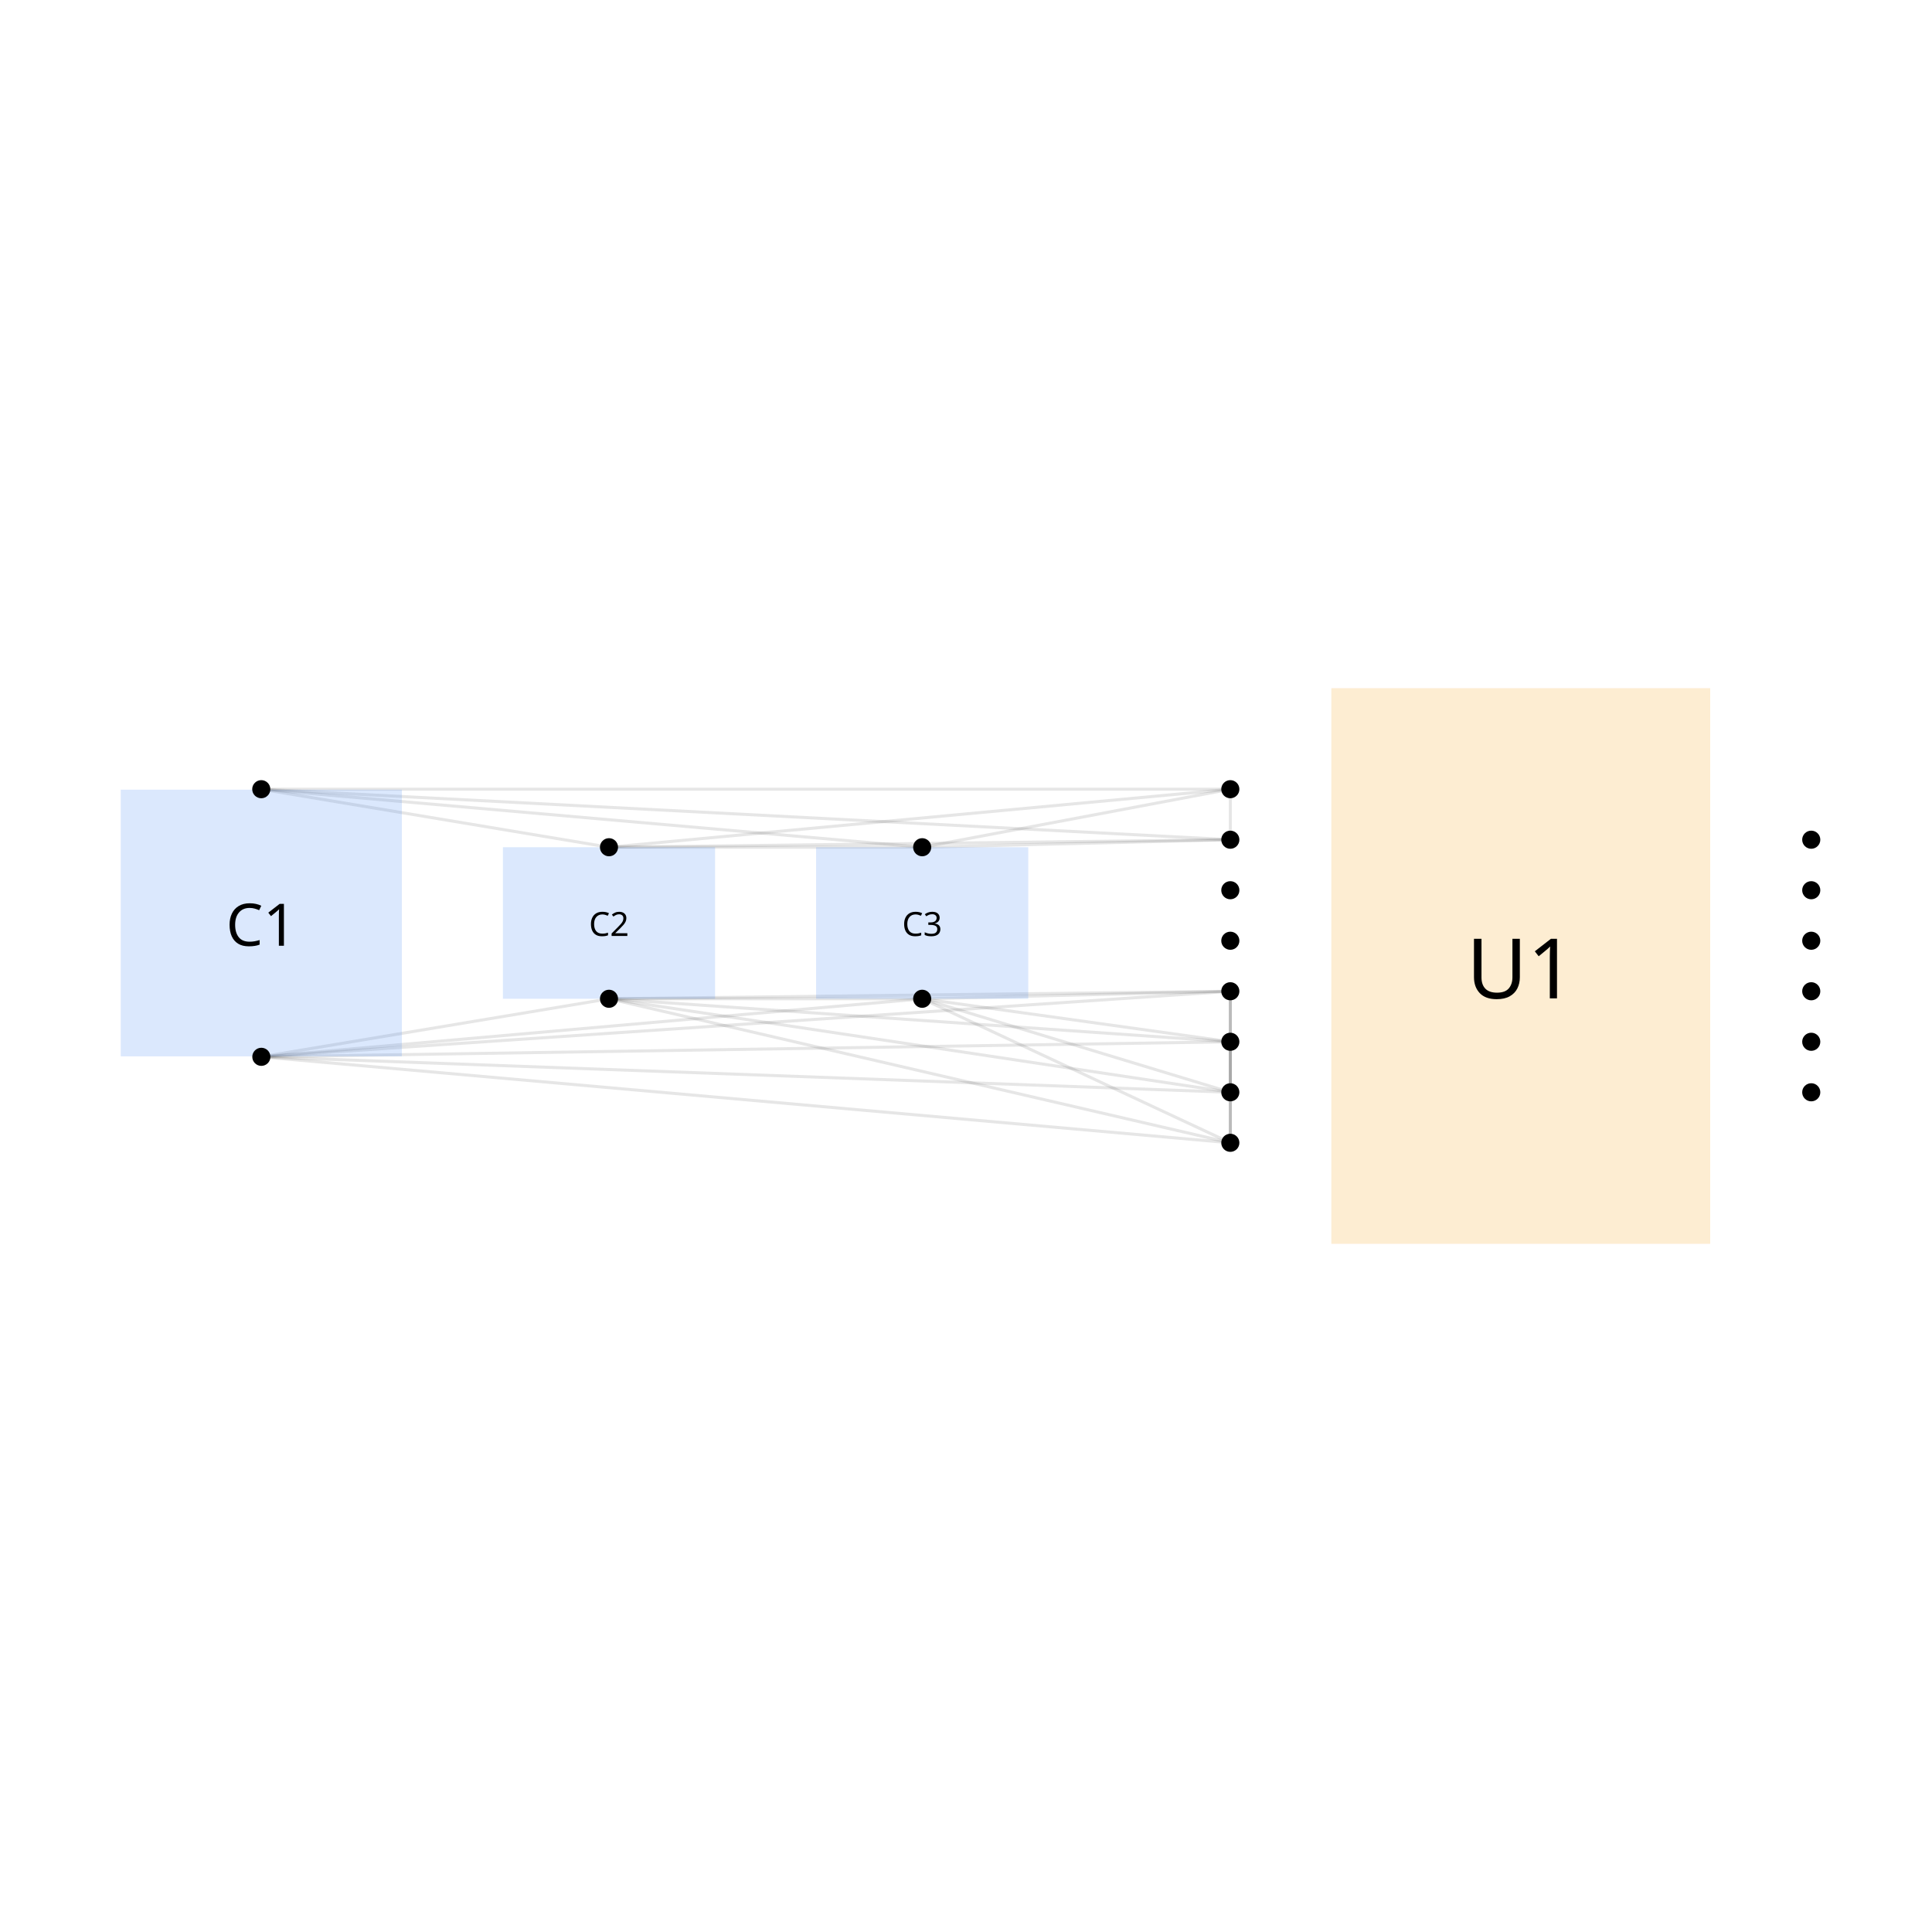
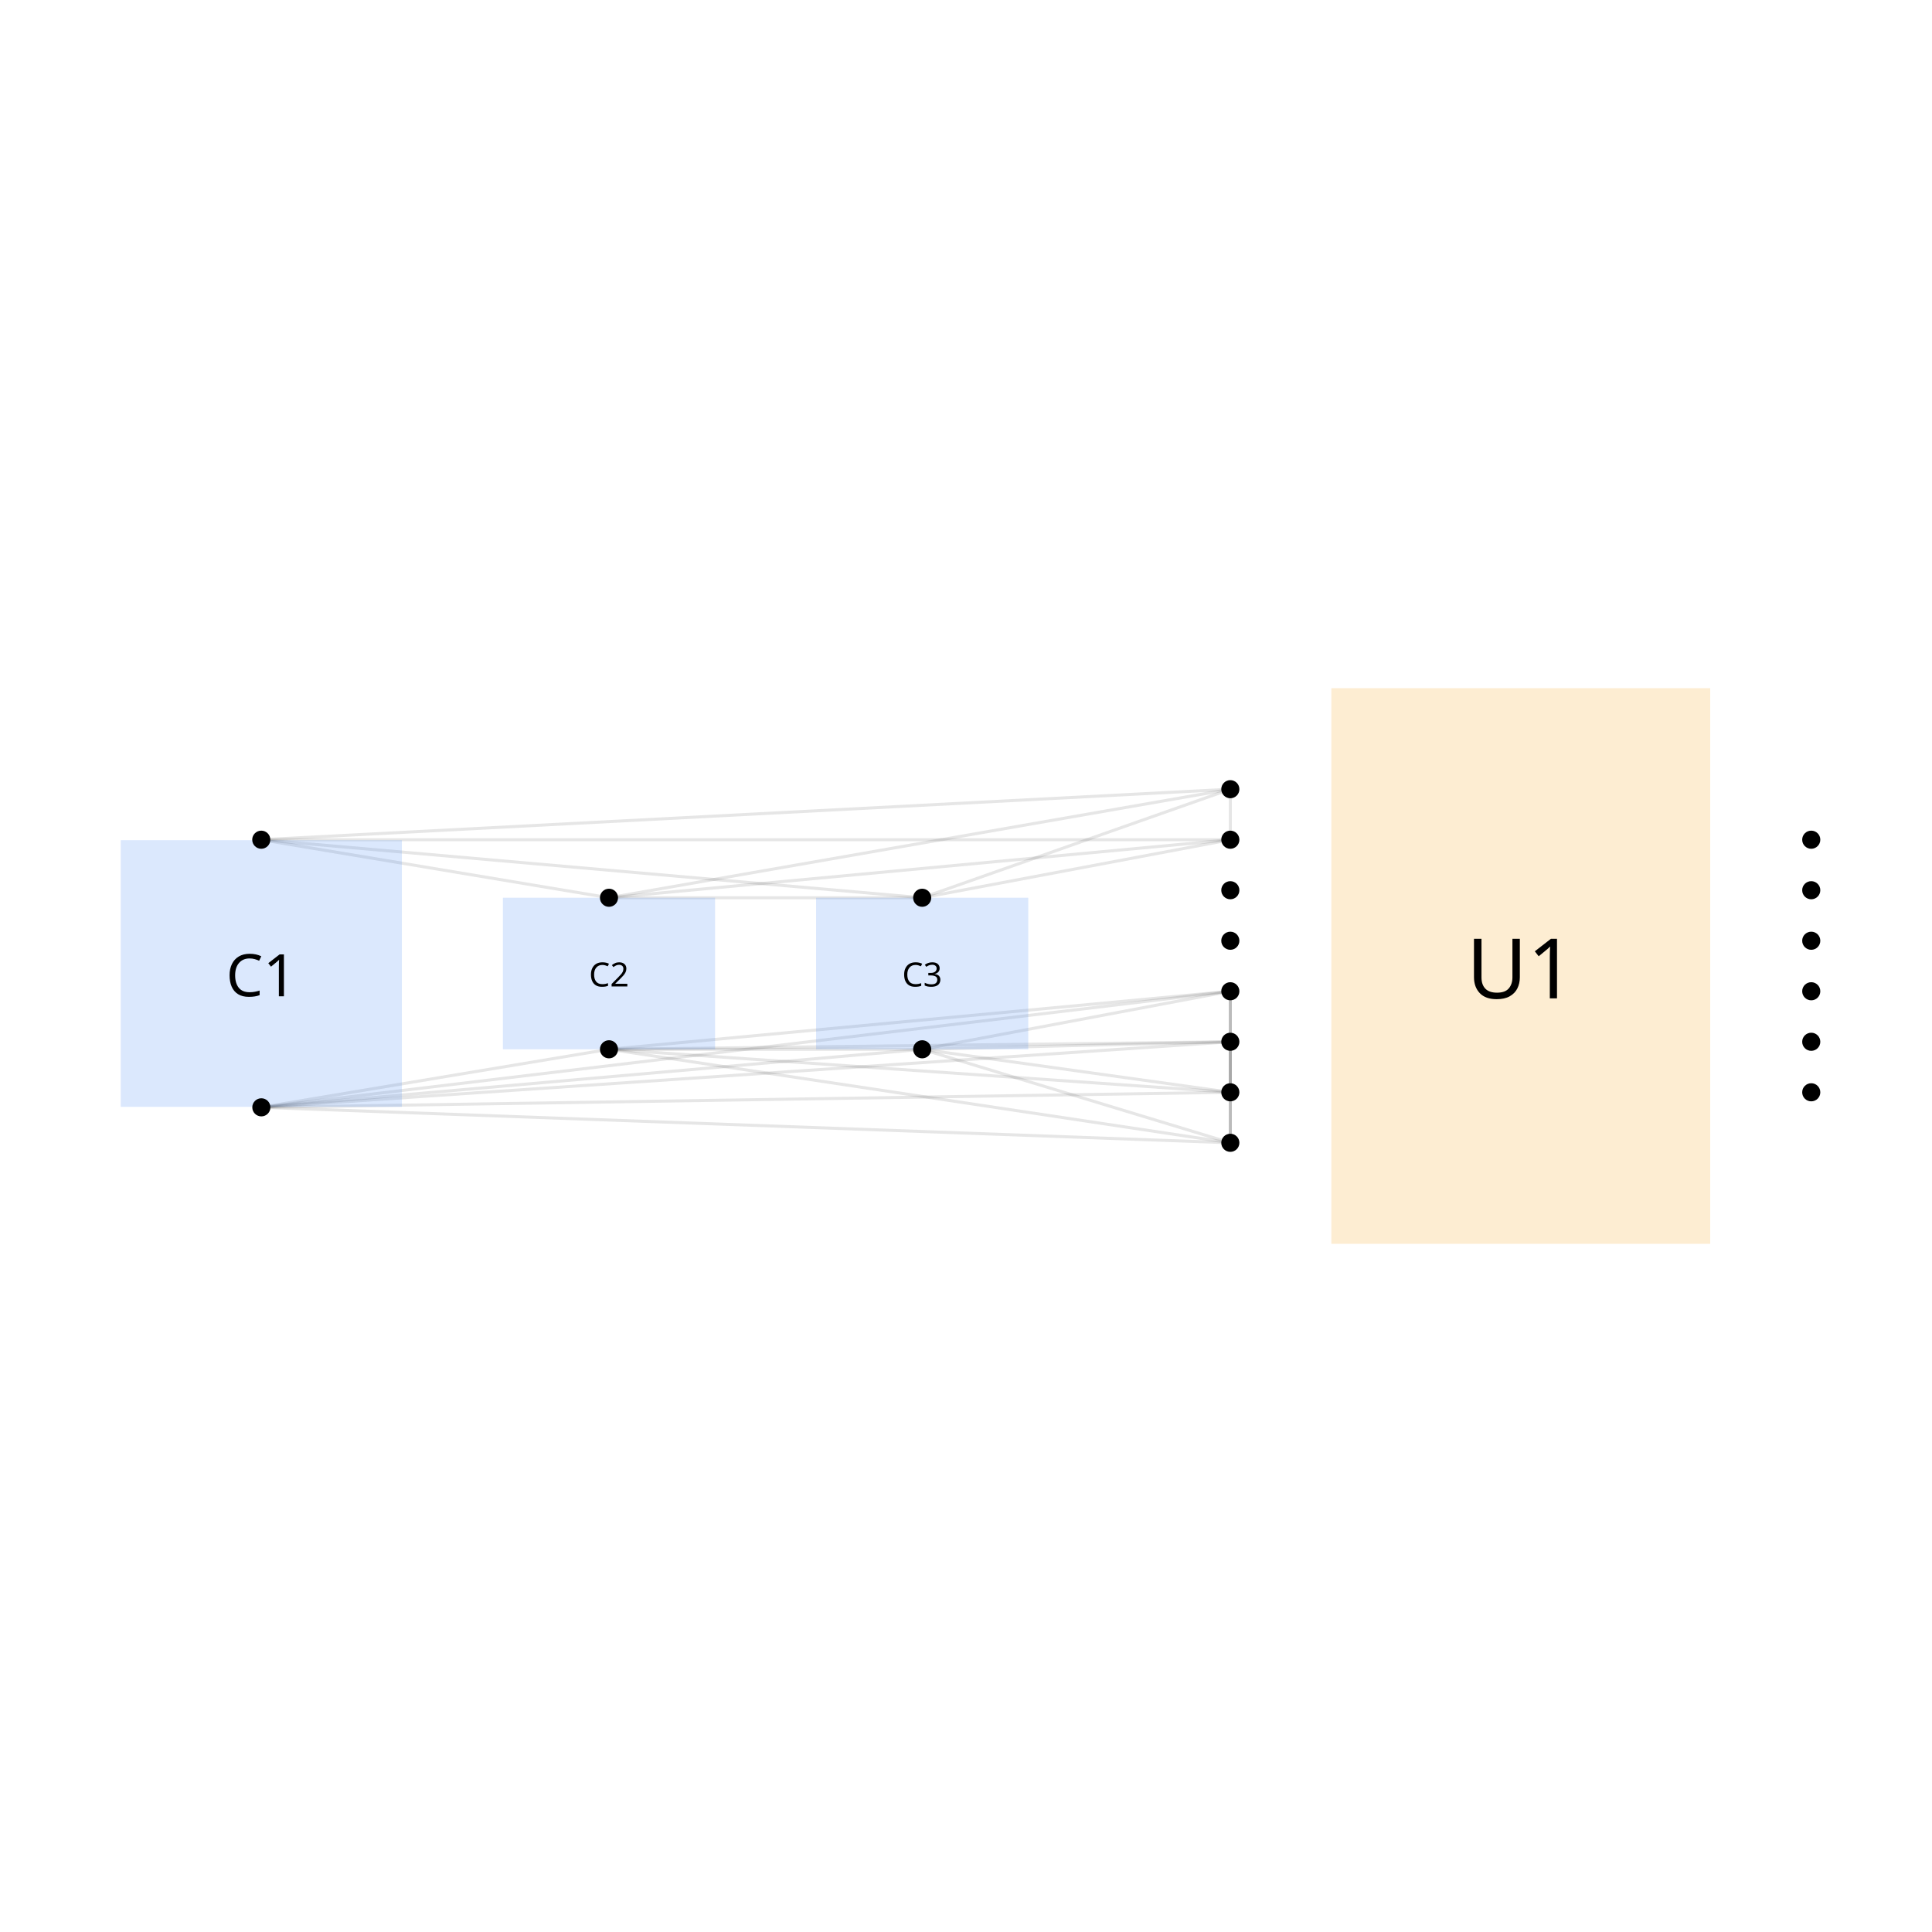
<svg xmlns="http://www.w3.org/2000/svg" width="640" height="640" viewBox="0 0 640 640">
  <rect width="100%" height="100%" fill="white" />
  <g>
    <polyline data-points="-1.15,0.7 -1.15,0.49999999999999994" data-type="line" data-label="" points="407.561,261.432 407.561,278.165" fill="none" stroke="rgba(0,0,0,0.1)" stroke-width="1px" />
  </g>
  <g>
-     <polyline data-points="-1.15,0.7 -4.986668599999997,0.7" data-type="line" data-label="" points="407.561,261.432 86.551,261.432" fill="none" stroke="rgba(0,0,0,0.1)" stroke-width="1px" />
+     <polyline data-points="-1.15,0.7 -4.986668599999997,0.4999999999999999" data-type="line" data-label="" points="407.561,261.432 86.551,278.165" fill="none" stroke="rgba(0,0,0,0.1)" stroke-width="1px" />
  </g>
  <g>
-     <polyline data-points="-1.15,0.7 -3.6099999999999994,0.4702166499999997" data-type="line" data-label="" points="407.561,261.432 201.736,280.657" fill="none" stroke="rgba(0,0,0,0.1)" stroke-width="1px" />
+     <polyline data-points="-1.15,0.7 -3.6099999999999994,0.2702166499999997" data-type="line" data-label="" points="407.561,261.432 201.736,297.391" fill="none" stroke="rgba(0,0,0,0.1)" stroke-width="1px" />
  </g>
  <g>
-     <polyline data-points="-1.15,0.7 -2.37,0.4702166499999997" data-type="line" data-label="" points="407.561,261.432 305.485,280.657" fill="none" stroke="rgba(0,0,0,0.1)" stroke-width="1px" />
+     <polyline data-points="-1.15,0.7 -2.37,0.2702166499999997" data-type="line" data-label="" points="407.561,261.432 305.485,297.391" fill="none" stroke="rgba(0,0,0,0.1)" stroke-width="1px" />
  </g>
  <g>
-     <polyline data-points="-1.15,0.49999999999999994 -4.986668599999997,0.7" data-type="line" data-label="" points="407.561,278.165 86.551,261.432" fill="none" stroke="rgba(0,0,0,0.1)" stroke-width="1px" />
+     <polyline data-points="-1.15,0.49999999999999994 -4.986668599999997,0.4999999999999999" data-type="line" data-label="" points="407.561,278.165 86.551,278.165" fill="none" stroke="rgba(0,0,0,0.1)" stroke-width="1px" />
  </g>
  <g>
-     <polyline data-points="-1.15,0.49999999999999994 -3.6099999999999994,0.4702166499999997" data-type="line" data-label="" points="407.561,278.165 201.736,280.657" fill="none" stroke="rgba(0,0,0,0.1)" stroke-width="1px" />
+     <polyline data-points="-1.15,0.49999999999999994 -3.6099999999999994,0.2702166499999997" data-type="line" data-label="" points="407.561,278.165 201.736,297.391" fill="none" stroke="rgba(0,0,0,0.1)" stroke-width="1px" />
  </g>
  <g>
-     <polyline data-points="-1.15,0.49999999999999994 -2.37,0.4702166499999997" data-type="line" data-label="" points="407.561,278.165 305.485,280.657" fill="none" stroke="rgba(0,0,0,0.1)" stroke-width="1px" />
+     <polyline data-points="-1.15,0.49999999999999994 -2.37,0.2702166499999997" data-type="line" data-label="" points="407.561,278.165 305.485,297.391" fill="none" stroke="rgba(0,0,0,0.1)" stroke-width="1px" />
  </g>
  <g>
-     <polyline data-points="-4.986668599999997,0.7 -3.6099999999999994,0.4702166499999997" data-type="line" data-label="" points="86.551,261.432 201.736,280.657" fill="none" stroke="rgba(0,0,0,0.1)" stroke-width="1px" />
+     <polyline data-points="-4.986668599999997,0.4999999999999999 -3.6099999999999994,0.2702166499999997" data-type="line" data-label="" points="86.551,278.165 201.736,297.391" fill="none" stroke="rgba(0,0,0,0.1)" stroke-width="1px" />
  </g>
  <g>
-     <polyline data-points="-4.986668599999997,0.7 -2.37,0.4702166499999997" data-type="line" data-label="" points="86.551,261.432 305.485,280.657" fill="none" stroke="rgba(0,0,0,0.1)" stroke-width="1px" />
+     <polyline data-points="-4.986668599999997,0.4999999999999999 -2.37,0.2702166499999997" data-type="line" data-label="" points="86.551,278.165 305.485,297.391" fill="none" stroke="rgba(0,0,0,0.1)" stroke-width="1px" />
  </g>
  <g>
-     <polyline data-points="-3.6099999999999994,0.4702166499999997 -2.37,0.4702166499999997" data-type="line" data-label="" points="201.736,280.657 305.485,280.657" fill="none" stroke="rgba(0,0,0,0.1)" stroke-width="1px" />
+     <polyline data-points="-3.6099999999999994,0.2702166499999997 -2.37,0.2702166499999997" data-type="line" data-label="" points="201.736,297.391 305.485,297.391" fill="none" stroke="rgba(0,0,0,0.1)" stroke-width="1px" />
  </g>
  <g>
    <polyline data-points="-1.15,-0.7 -1.15,-0.30000000000000004" data-type="line" data-label="" points="407.561,378.568 407.561,345.101" fill="none" stroke="rgba(0,0,0,0.1)" stroke-width="1px" />
  </g>
  <g>
    <polyline data-points="-1.15,-0.7 -1.15,-0.5" data-type="line" data-label="" points="407.561,378.568 407.561,361.835" fill="none" stroke="rgba(0,0,0,0.1)" stroke-width="1px" />
  </g>
  <g>
    <polyline data-points="-1.15,-0.7 -1.15,-0.10000000000000009" data-type="line" data-label="" points="407.561,378.568 407.561,328.367" fill="none" stroke="rgba(0,0,0,0.1)" stroke-width="1px" />
  </g>
  <g>
-     <polyline data-points="-1.15,-0.7 -4.986371599999999,-0.35956670000000046" data-type="line" data-label="" points="407.561,378.568 86.576,350.085" fill="none" stroke="rgba(0,0,0,0.1)" stroke-width="1px" />
+     <polyline data-points="-1.15,-0.7 -4.986371599999999,-0.5595667000000005" data-type="line" data-label="" points="407.561,378.568 86.576,366.818" fill="none" stroke="rgba(0,0,0,0.1)" stroke-width="1px" />
  </g>
  <g>
-     <polyline data-points="-1.15,-0.7 -3.6099999999999994,-0.12978335000000027" data-type="line" data-label="" points="407.561,378.568 201.736,330.859" fill="none" stroke="rgba(0,0,0,0.1)" stroke-width="1px" />
+     <polyline data-points="-1.15,-0.7 -3.6099999999999994,-0.32978335000000025" data-type="line" data-label="" points="407.561,378.568 201.736,347.593" fill="none" stroke="rgba(0,0,0,0.1)" stroke-width="1px" />
  </g>
  <g>
-     <polyline data-points="-1.15,-0.7 -2.37,-0.12978335000000027" data-type="line" data-label="" points="407.561,378.568 305.485,330.859" fill="none" stroke="rgba(0,0,0,0.1)" stroke-width="1px" />
+     <polyline data-points="-1.15,-0.7 -2.37,-0.32978335000000025" data-type="line" data-label="" points="407.561,378.568 305.485,347.593" fill="none" stroke="rgba(0,0,0,0.1)" stroke-width="1px" />
  </g>
  <g>
    <polyline data-points="-1.15,-0.30000000000000004 -1.15,-0.5" data-type="line" data-label="" points="407.561,345.101 407.561,361.835" fill="none" stroke="rgba(0,0,0,0.1)" stroke-width="1px" />
  </g>
  <g>
    <polyline data-points="-1.15,-0.30000000000000004 -1.15,-0.10000000000000009" data-type="line" data-label="" points="407.561,345.101 407.561,328.367" fill="none" stroke="rgba(0,0,0,0.1)" stroke-width="1px" />
  </g>
  <g>
-     <polyline data-points="-1.15,-0.30000000000000004 -4.986371599999999,-0.35956670000000046" data-type="line" data-label="" points="407.561,345.101 86.576,350.085" fill="none" stroke="rgba(0,0,0,0.1)" stroke-width="1px" />
+     <polyline data-points="-1.15,-0.30000000000000004 -4.986371599999999,-0.5595667000000005" data-type="line" data-label="" points="407.561,345.101 86.576,366.818" fill="none" stroke="rgba(0,0,0,0.1)" stroke-width="1px" />
  </g>
  <g>
-     <polyline data-points="-1.15,-0.30000000000000004 -3.6099999999999994,-0.12978335000000027" data-type="line" data-label="" points="407.561,345.101 201.736,330.859" fill="none" stroke="rgba(0,0,0,0.1)" stroke-width="1px" />
+     <polyline data-points="-1.15,-0.30000000000000004 -3.6099999999999994,-0.32978335000000025" data-type="line" data-label="" points="407.561,345.101 201.736,347.593" fill="none" stroke="rgba(0,0,0,0.1)" stroke-width="1px" />
  </g>
  <g>
-     <polyline data-points="-1.15,-0.30000000000000004 -2.37,-0.12978335000000027" data-type="line" data-label="" points="407.561,345.101 305.485,330.859" fill="none" stroke="rgba(0,0,0,0.1)" stroke-width="1px" />
+     <polyline data-points="-1.15,-0.30000000000000004 -2.37,-0.32978335000000025" data-type="line" data-label="" points="407.561,345.101 305.485,347.593" fill="none" stroke="rgba(0,0,0,0.1)" stroke-width="1px" />
  </g>
  <g>
    <polyline data-points="-1.15,-0.5 -1.15,-0.10000000000000009" data-type="line" data-label="" points="407.561,361.835 407.561,328.367" fill="none" stroke="rgba(0,0,0,0.1)" stroke-width="1px" />
  </g>
  <g>
-     <polyline data-points="-1.15,-0.5 -4.986371599999999,-0.35956670000000046" data-type="line" data-label="" points="407.561,361.835 86.576,350.085" fill="none" stroke="rgba(0,0,0,0.1)" stroke-width="1px" />
+     <polyline data-points="-1.15,-0.5 -4.986371599999999,-0.5595667000000005" data-type="line" data-label="" points="407.561,361.835 86.576,366.818" fill="none" stroke="rgba(0,0,0,0.1)" stroke-width="1px" />
  </g>
  <g>
-     <polyline data-points="-1.15,-0.5 -3.6099999999999994,-0.12978335000000027" data-type="line" data-label="" points="407.561,361.835 201.736,330.859" fill="none" stroke="rgba(0,0,0,0.1)" stroke-width="1px" />
+     <polyline data-points="-1.15,-0.5 -3.6099999999999994,-0.32978335000000025" data-type="line" data-label="" points="407.561,361.835 201.736,347.593" fill="none" stroke="rgba(0,0,0,0.1)" stroke-width="1px" />
  </g>
  <g>
-     <polyline data-points="-1.15,-0.5 -2.37,-0.12978335000000027" data-type="line" data-label="" points="407.561,361.835 305.485,330.859" fill="none" stroke="rgba(0,0,0,0.1)" stroke-width="1px" />
+     <polyline data-points="-1.15,-0.5 -2.37,-0.32978335000000025" data-type="line" data-label="" points="407.561,361.835 305.485,347.593" fill="none" stroke="rgba(0,0,0,0.1)" stroke-width="1px" />
  </g>
  <g>
-     <polyline data-points="-1.15,-0.10000000000000009 -4.986371599999999,-0.35956670000000046" data-type="line" data-label="" points="407.561,328.367 86.576,350.085" fill="none" stroke="rgba(0,0,0,0.1)" stroke-width="1px" />
+     <polyline data-points="-1.15,-0.10000000000000009 -4.986371599999999,-0.5595667000000005" data-type="line" data-label="" points="407.561,328.367 86.576,366.818" fill="none" stroke="rgba(0,0,0,0.1)" stroke-width="1px" />
  </g>
  <g>
-     <polyline data-points="-1.15,-0.10000000000000009 -3.6099999999999994,-0.12978335000000027" data-type="line" data-label="" points="407.561,328.367 201.736,330.859" fill="none" stroke="rgba(0,0,0,0.1)" stroke-width="1px" />
+     <polyline data-points="-1.15,-0.10000000000000009 -3.6099999999999994,-0.32978335000000025" data-type="line" data-label="" points="407.561,328.367 201.736,347.593" fill="none" stroke="rgba(0,0,0,0.1)" stroke-width="1px" />
  </g>
  <g>
-     <polyline data-points="-1.15,-0.10000000000000009 -2.37,-0.12978335000000027" data-type="line" data-label="" points="407.561,328.367 305.485,330.859" fill="none" stroke="rgba(0,0,0,0.1)" stroke-width="1px" />
+     <polyline data-points="-1.15,-0.10000000000000009 -2.37,-0.32978335000000025" data-type="line" data-label="" points="407.561,328.367 305.485,347.593" fill="none" stroke="rgba(0,0,0,0.1)" stroke-width="1px" />
  </g>
  <g>
-     <polyline data-points="-4.986371599999999,-0.35956670000000046 -3.6099999999999994,-0.12978335000000027" data-type="line" data-label="" points="86.576,350.085 201.736,330.859" fill="none" stroke="rgba(0,0,0,0.1)" stroke-width="1px" />
+     <polyline data-points="-4.986371599999999,-0.5595667000000005 -3.6099999999999994,-0.32978335000000025" data-type="line" data-label="" points="86.576,366.818 201.736,347.593" fill="none" stroke="rgba(0,0,0,0.1)" stroke-width="1px" />
  </g>
  <g>
-     <polyline data-points="-4.986371599999999,-0.35956670000000046 -2.37,-0.12978335000000027" data-type="line" data-label="" points="86.576,350.085 305.485,330.859" fill="none" stroke="rgba(0,0,0,0.1)" stroke-width="1px" />
+     <polyline data-points="-4.986371599999999,-0.5595667000000005 -2.37,-0.32978335000000025" data-type="line" data-label="" points="86.576,366.818 305.485,347.593" fill="none" stroke="rgba(0,0,0,0.1)" stroke-width="1px" />
  </g>
  <g>
-     <polyline data-points="-3.6099999999999994,-0.12978335000000027 -2.37,-0.12978335000000027" data-type="line" data-label="" points="201.736,330.859 305.485,330.859" fill="none" stroke="rgba(0,0,0,0.1)" stroke-width="1px" />
+     <polyline data-points="-3.6099999999999994,-0.32978335000000025 -2.37,-0.32978335000000025" data-type="line" data-label="" points="201.736,347.593 305.485,347.593" fill="none" stroke="rgba(0,0,0,0.1)" stroke-width="1px" />
  </g>
  <g>
    <rect data-type="rect" data-label="U1" data-x="0" data-y="0" x="441.029" y="227.964" width="125.504" height="184.072" fill="rgba(245, 158, 11, 0.18)" stroke="none" stroke-width="0.012" />
  </g>
  <g>
-     <rect data-type="rect" data-label="C1" data-x="-4.986520099999998" data-y="0.17021664999999972" x="40" y="261.588" width="93.127" height="88.339" fill="rgba(59, 130, 246, 0.18)" stroke="none" stroke-width="0.012" />
+     <rect data-type="rect" data-label="C1" data-x="-4.986520099999998" data-y="-0.02978335000000029" x="40" y="278.322" width="93.127" height="88.339" fill="rgba(59, 130, 246, 0.18)" stroke="none" stroke-width="0.012" />
  </g>
  <g>
-     <rect data-type="rect" data-label="C2" data-x="-3.6099999999999994" data-y="0.17021664999999972" x="166.595" y="280.657" width="70.282" height="50.201" fill="rgba(59, 130, 246, 0.18)" stroke="none" stroke-width="0.012" />
+     <rect data-type="rect" data-label="C2" data-x="-3.6099999999999994" data-y="-0.02978335000000029" x="166.595" y="297.391" width="70.282" height="50.201" fill="rgba(59, 130, 246, 0.18)" stroke="none" stroke-width="0.012" />
  </g>
  <g>
-     <rect data-type="rect" data-label="C3" data-x="-2.37" data-y="0.17021664999999972" x="270.344" y="280.657" width="70.282" height="50.201" fill="rgba(59, 130, 246, 0.18)" stroke="none" stroke-width="0.012" />
+     <rect data-type="rect" data-label="C3" data-x="-2.37" data-y="-0.02978335000000029" x="270.344" y="297.391" width="70.282" height="50.201" fill="rgba(59, 130, 246, 0.18)" stroke="none" stroke-width="0.012" />
  </g>
  <text data-type="text" data-label="U1" data-x="0" data-y="0" x="503.781" y="320" fill="black" font-size="27.611" font-family="sans-serif" text-anchor="middle" dominant-baseline="central">U1</text>
-   <text data-type="text" data-label="C1" data-x="-4.986520099999998" data-y="0.17021664999999972" x="86.563" y="305.758" fill="black" font-size="19.435" font-family="sans-serif" text-anchor="middle" dominant-baseline="central">C1</text>
-   <text data-type="text" data-label="C2" data-x="-3.6099999999999994" data-y="0.17021664999999972" x="201.736" y="305.758" fill="black" font-size="11.044" font-family="sans-serif" text-anchor="middle" dominant-baseline="central">C2</text>
-   <text data-type="text" data-label="C3" data-x="-2.37" data-y="0.17021664999999972" x="305.485" y="305.758" fill="black" font-size="11.044" font-family="sans-serif" text-anchor="middle" dominant-baseline="central">C3</text>
+   <text data-type="text" data-label="C1" data-x="-4.986520099999998" data-y="-0.02978335000000029" x="86.563" y="322.492" fill="black" font-size="19.435" font-family="sans-serif" text-anchor="middle" dominant-baseline="central">C1</text>
+   <text data-type="text" data-label="C2" data-x="-3.6099999999999994" data-y="-0.02978335000000029" x="201.736" y="322.492" fill="black" font-size="11.044" font-family="sans-serif" text-anchor="middle" dominant-baseline="central">C2</text>
+   <text data-type="text" data-label="C3" data-x="-2.37" data-y="-0.02978335000000029" x="305.485" y="322.492" fill="black" font-size="11.044" font-family="sans-serif" text-anchor="middle" dominant-baseline="central">C3</text>
  <g>
    <circle data-type="point" data-label="U1.1 (unnamedsubcircuitsubcircuit_source_group_0_connectivity_net0)" data-x="-1.15" data-y="0.7" cx="407.561" cy="261.432" r="3" fill="black" />
  </g>
  <g>
    <circle data-type="point" data-label="U1.2 (unnamedsubcircuitsubcircuit_source_group_0_connectivity_net1)" data-x="-1.15" data-y="-0.7" cx="407.561" cy="378.568" r="3" fill="black" />
  </g>
  <g>
    <circle data-type="point" data-label="U1.3" data-x="-1.15" data-y="0.29999999999999993" cx="407.561" cy="294.899" r="3" fill="black" />
  </g>
  <g>
    <circle data-type="point" data-label="U1.4 (unnamedsubcircuitsubcircuit_source_group_0_connectivity_net1)" data-x="-1.15" data-y="-0.30000000000000004" cx="407.561" cy="345.101" r="3" fill="black" />
  </g>
  <g>
    <circle data-type="point" data-label="U1.5 (unnamedsubcircuitsubcircuit_source_group_0_connectivity_net1)" data-x="-1.15" data-y="-0.5" cx="407.561" cy="361.835" r="3" fill="black" />
  </g>
  <g>
    <circle data-type="point" data-label="U1.6 (unnamedsubcircuitsubcircuit_source_group_0_connectivity_net0)" data-x="-1.15" data-y="0.49999999999999994" cx="407.561" cy="278.165" r="3" fill="black" />
  </g>
  <g>
    <circle data-type="point" data-label="U1.7 (unnamedsubcircuitsubcircuit_source_group_0_connectivity_net2)" data-x="1.15" data-y="0.5" cx="600" cy="278.165" r="3" fill="black" />
  </g>
  <g>
    <circle data-type="point" data-label="U1.8 (unnamedsubcircuitsubcircuit_source_group_0_connectivity_net6)" data-x="1.15" data-y="-0.3" cx="600" cy="345.101" r="3" fill="black" />
  </g>
  <g>
    <circle data-type="point" data-label="U1.9 (unnamedsubcircuitsubcircuit_source_group_0_connectivity_net7)" data-x="1.15" data-y="-0.5" cx="600" cy="361.835" r="3" fill="black" />
  </g>
  <g>
    <circle data-type="point" data-label="U1.10 (unnamedsubcircuitsubcircuit_source_group_0_connectivity_net1)" data-x="-1.15" data-y="-0.10000000000000009" cx="407.561" cy="328.367" r="3" fill="black" />
  </g>
  <g>
    <circle data-type="point" data-label="U1.11" data-x="-1.15" data-y="0.09999999999999987" cx="407.561" cy="311.633" r="3" fill="black" />
  </g>
  <g>
    <circle data-type="point" data-label="U1.12 (unnamedsubcircuitsubcircuit_source_group_0_connectivity_net3)" data-x="1.15" data-y="0.30000000000000004" cx="600" cy="294.899" r="3" fill="black" />
  </g>
  <g>
    <circle data-type="point" data-label="U1.13 (unnamedsubcircuitsubcircuit_source_group_0_connectivity_net4)" data-x="1.15" data-y="0.10000000000000009" cx="600" cy="311.633" r="3" fill="black" />
  </g>
  <g>
    <circle data-type="point" data-label="U1.14 (unnamedsubcircuitsubcircuit_source_group_0_connectivity_net5)" data-x="1.15" data-y="-0.09999999999999998" cx="600" cy="328.367" r="3" fill="black" />
  </g>
  <g>
-     <circle data-type="point" data-label="C1.2 (unnamedsubcircuitsubcircuit_source_group_0_connectivity_net1)" data-x="-4.986371599999999" data-y="-0.35956670000000046" cx="86.576" cy="350.085" r="3" fill="black" />
+     <circle data-type="point" data-label="C1.2 (unnamedsubcircuitsubcircuit_source_group_0_connectivity_net1)" data-x="-4.986371599999999" data-y="-0.5595667000000005" cx="86.576" cy="366.818" r="3" fill="black" />
  </g>
  <g>
-     <circle data-type="point" data-label="C1.1 (unnamedsubcircuitsubcircuit_source_group_0_connectivity_net0)" data-x="-4.986668599999997" data-y="0.7" cx="86.551" cy="261.432" r="3" fill="black" />
+     <circle data-type="point" data-label="C1.1 (unnamedsubcircuitsubcircuit_source_group_0_connectivity_net0)" data-x="-4.986668599999997" data-y="0.4999999999999999" cx="86.551" cy="278.165" r="3" fill="black" />
  </g>
  <g>
-     <circle data-type="point" data-label="C2.1 (unnamedsubcircuitsubcircuit_source_group_0_connectivity_net0)" data-x="-3.6099999999999994" data-y="0.4702166499999997" cx="201.736" cy="280.657" r="3" fill="black" />
+     <circle data-type="point" data-label="C2.1 (unnamedsubcircuitsubcircuit_source_group_0_connectivity_net0)" data-x="-3.6099999999999994" data-y="0.2702166499999997" cx="201.736" cy="297.391" r="3" fill="black" />
  </g>
  <g>
-     <circle data-type="point" data-label="C2.2 (unnamedsubcircuitsubcircuit_source_group_0_connectivity_net1)" data-x="-3.6099999999999994" data-y="-0.12978335000000027" cx="201.736" cy="330.859" r="3" fill="black" />
+     <circle data-type="point" data-label="C2.2 (unnamedsubcircuitsubcircuit_source_group_0_connectivity_net1)" data-x="-3.6099999999999994" data-y="-0.32978335000000025" cx="201.736" cy="347.593" r="3" fill="black" />
  </g>
  <g>
-     <circle data-type="point" data-label="C3.1 (unnamedsubcircuitsubcircuit_source_group_0_connectivity_net0)" data-x="-2.37" data-y="0.4702166499999997" cx="305.485" cy="280.657" r="3" fill="black" />
+     <circle data-type="point" data-label="C3.1 (unnamedsubcircuitsubcircuit_source_group_0_connectivity_net0)" data-x="-2.37" data-y="0.2702166499999997" cx="305.485" cy="297.391" r="3" fill="black" />
  </g>
  <g>
-     <circle data-type="point" data-label="C3.2 (unnamedsubcircuitsubcircuit_source_group_0_connectivity_net1)" data-x="-2.37" data-y="-0.12978335000000027" cx="305.485" cy="330.859" r="3" fill="black" />
+     <circle data-type="point" data-label="C3.2 (unnamedsubcircuitsubcircuit_source_group_0_connectivity_net1)" data-x="-2.37" data-y="-0.32978335000000025" cx="305.485" cy="347.593" r="3" fill="black" />
  </g>
  <g id="crosshair" style="display: none">
    <line id="crosshair-h" y1="0" y2="640" stroke="#666" stroke-width="0.5" />
    <line id="crosshair-v" x1="0" x2="640" stroke="#666" stroke-width="0.5" />
    <text id="coordinates" font-family="monospace" font-size="12" fill="#666" />
  </g>
</svg>
